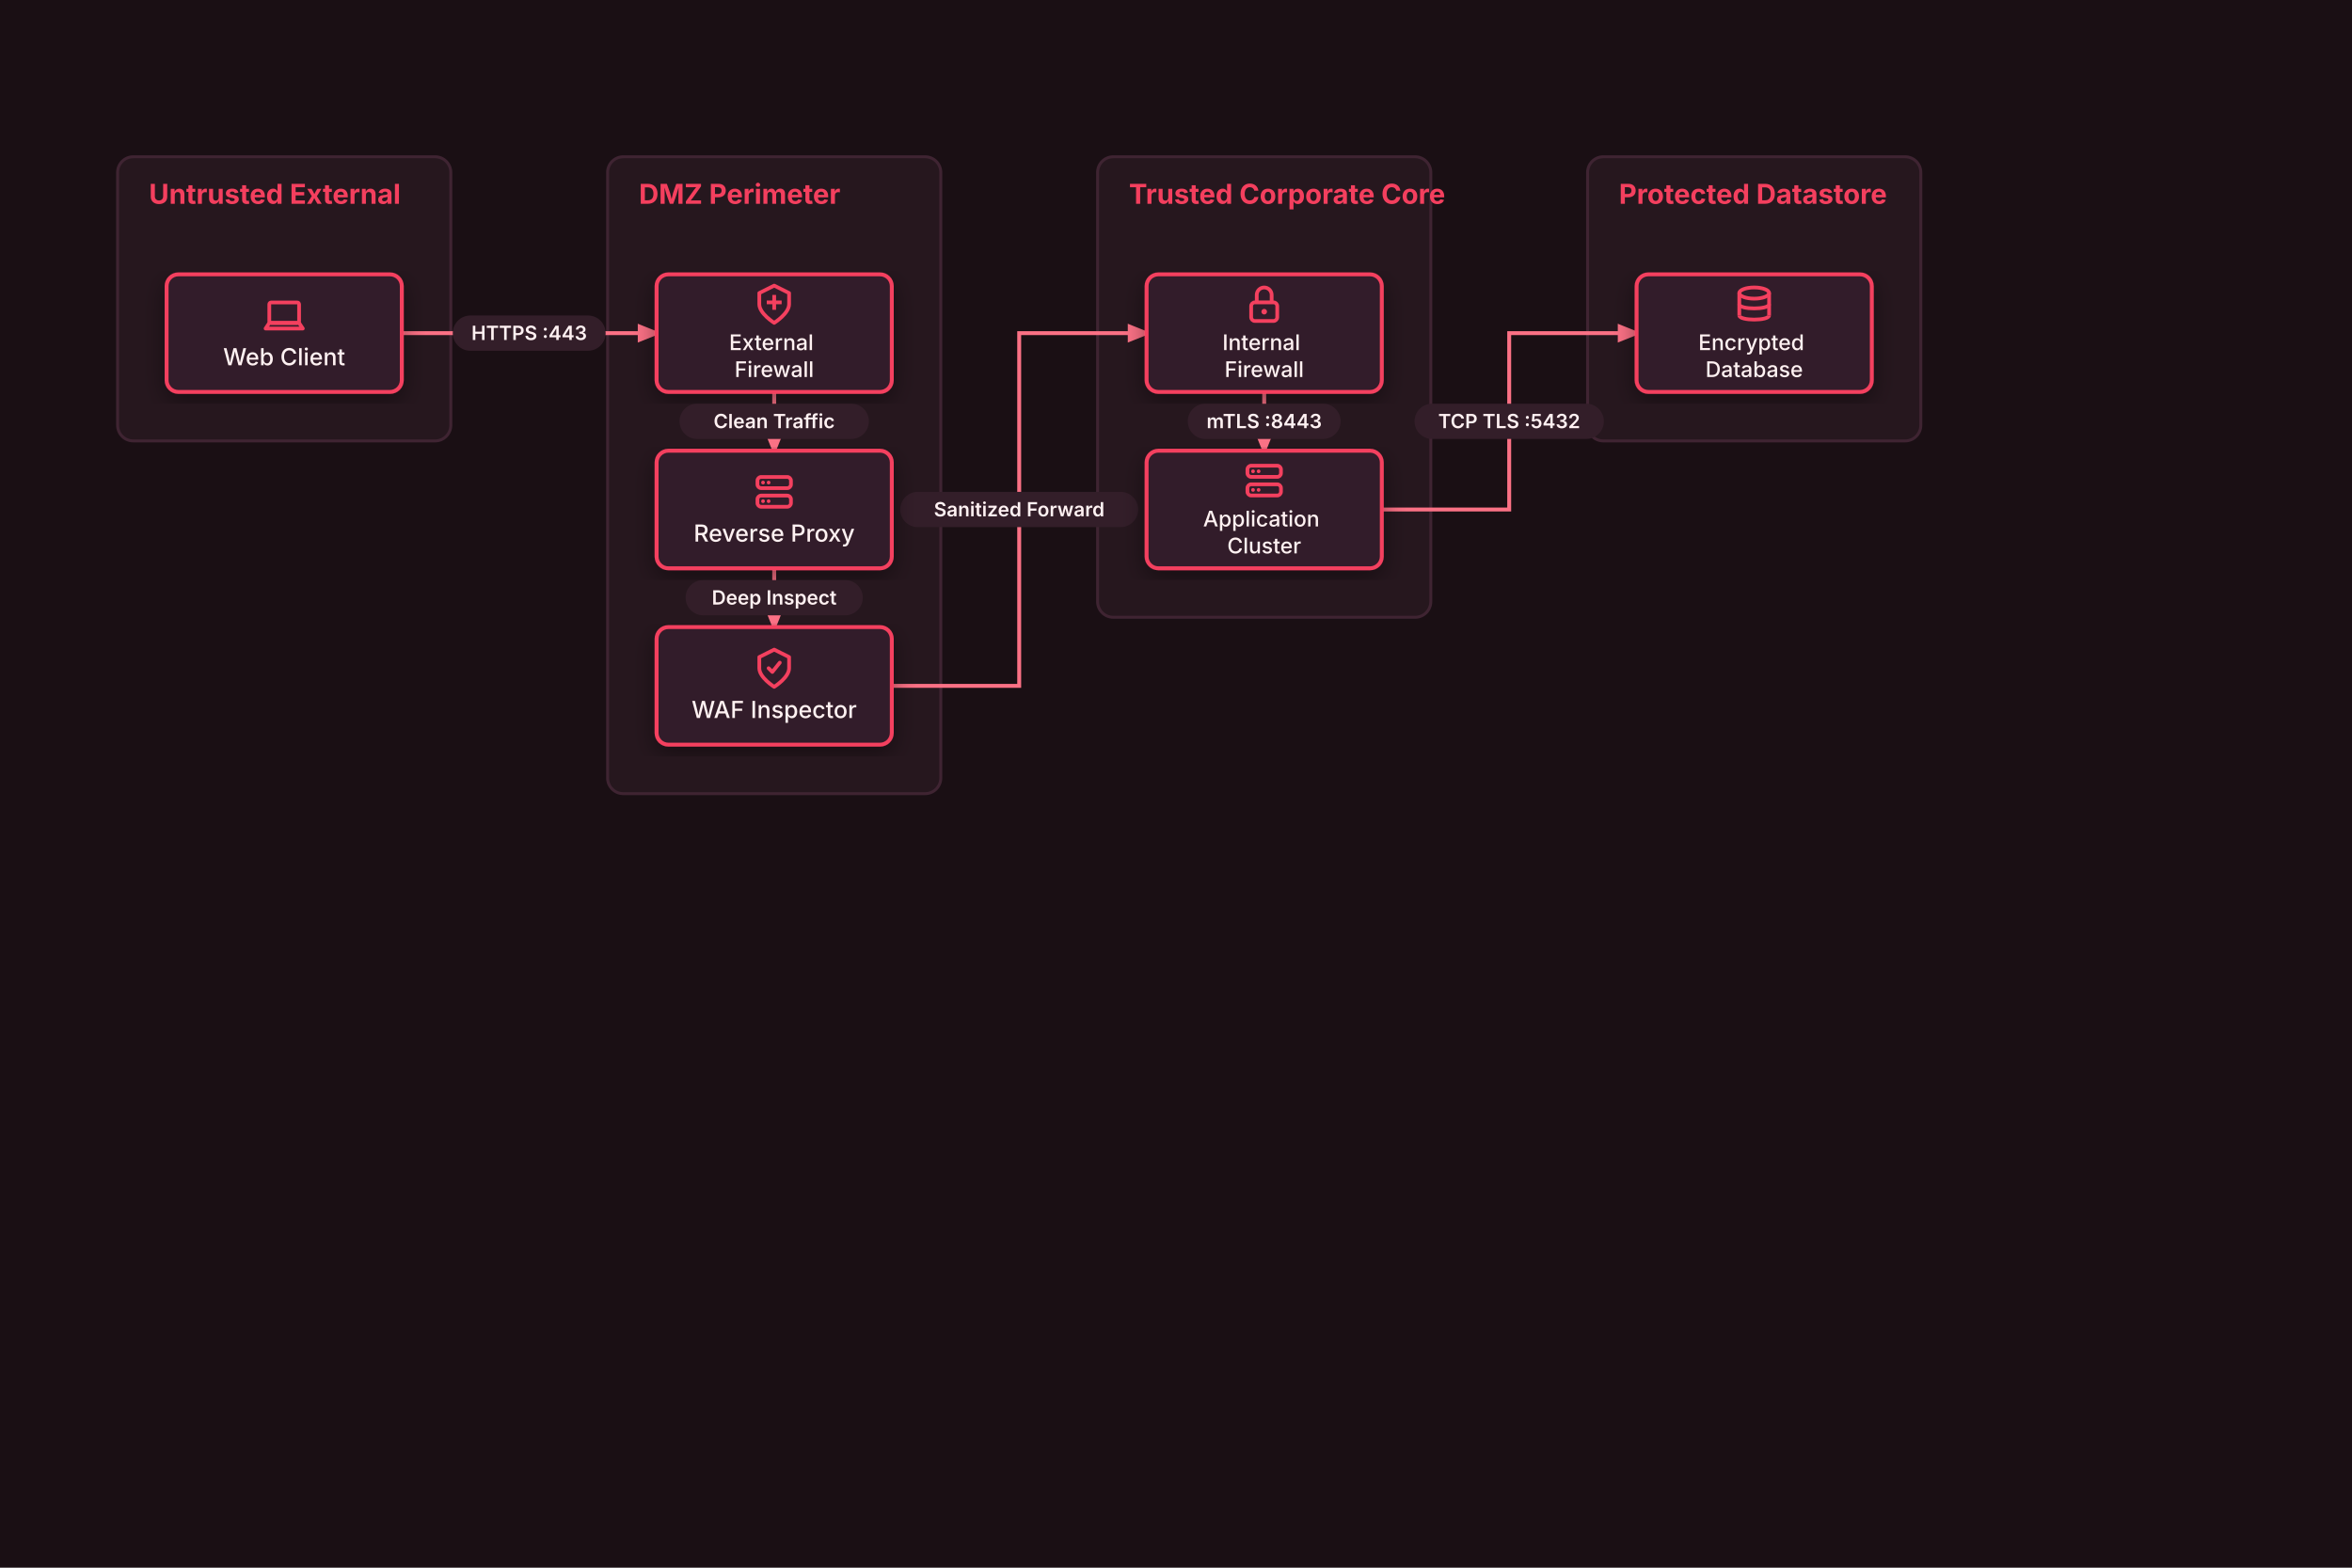
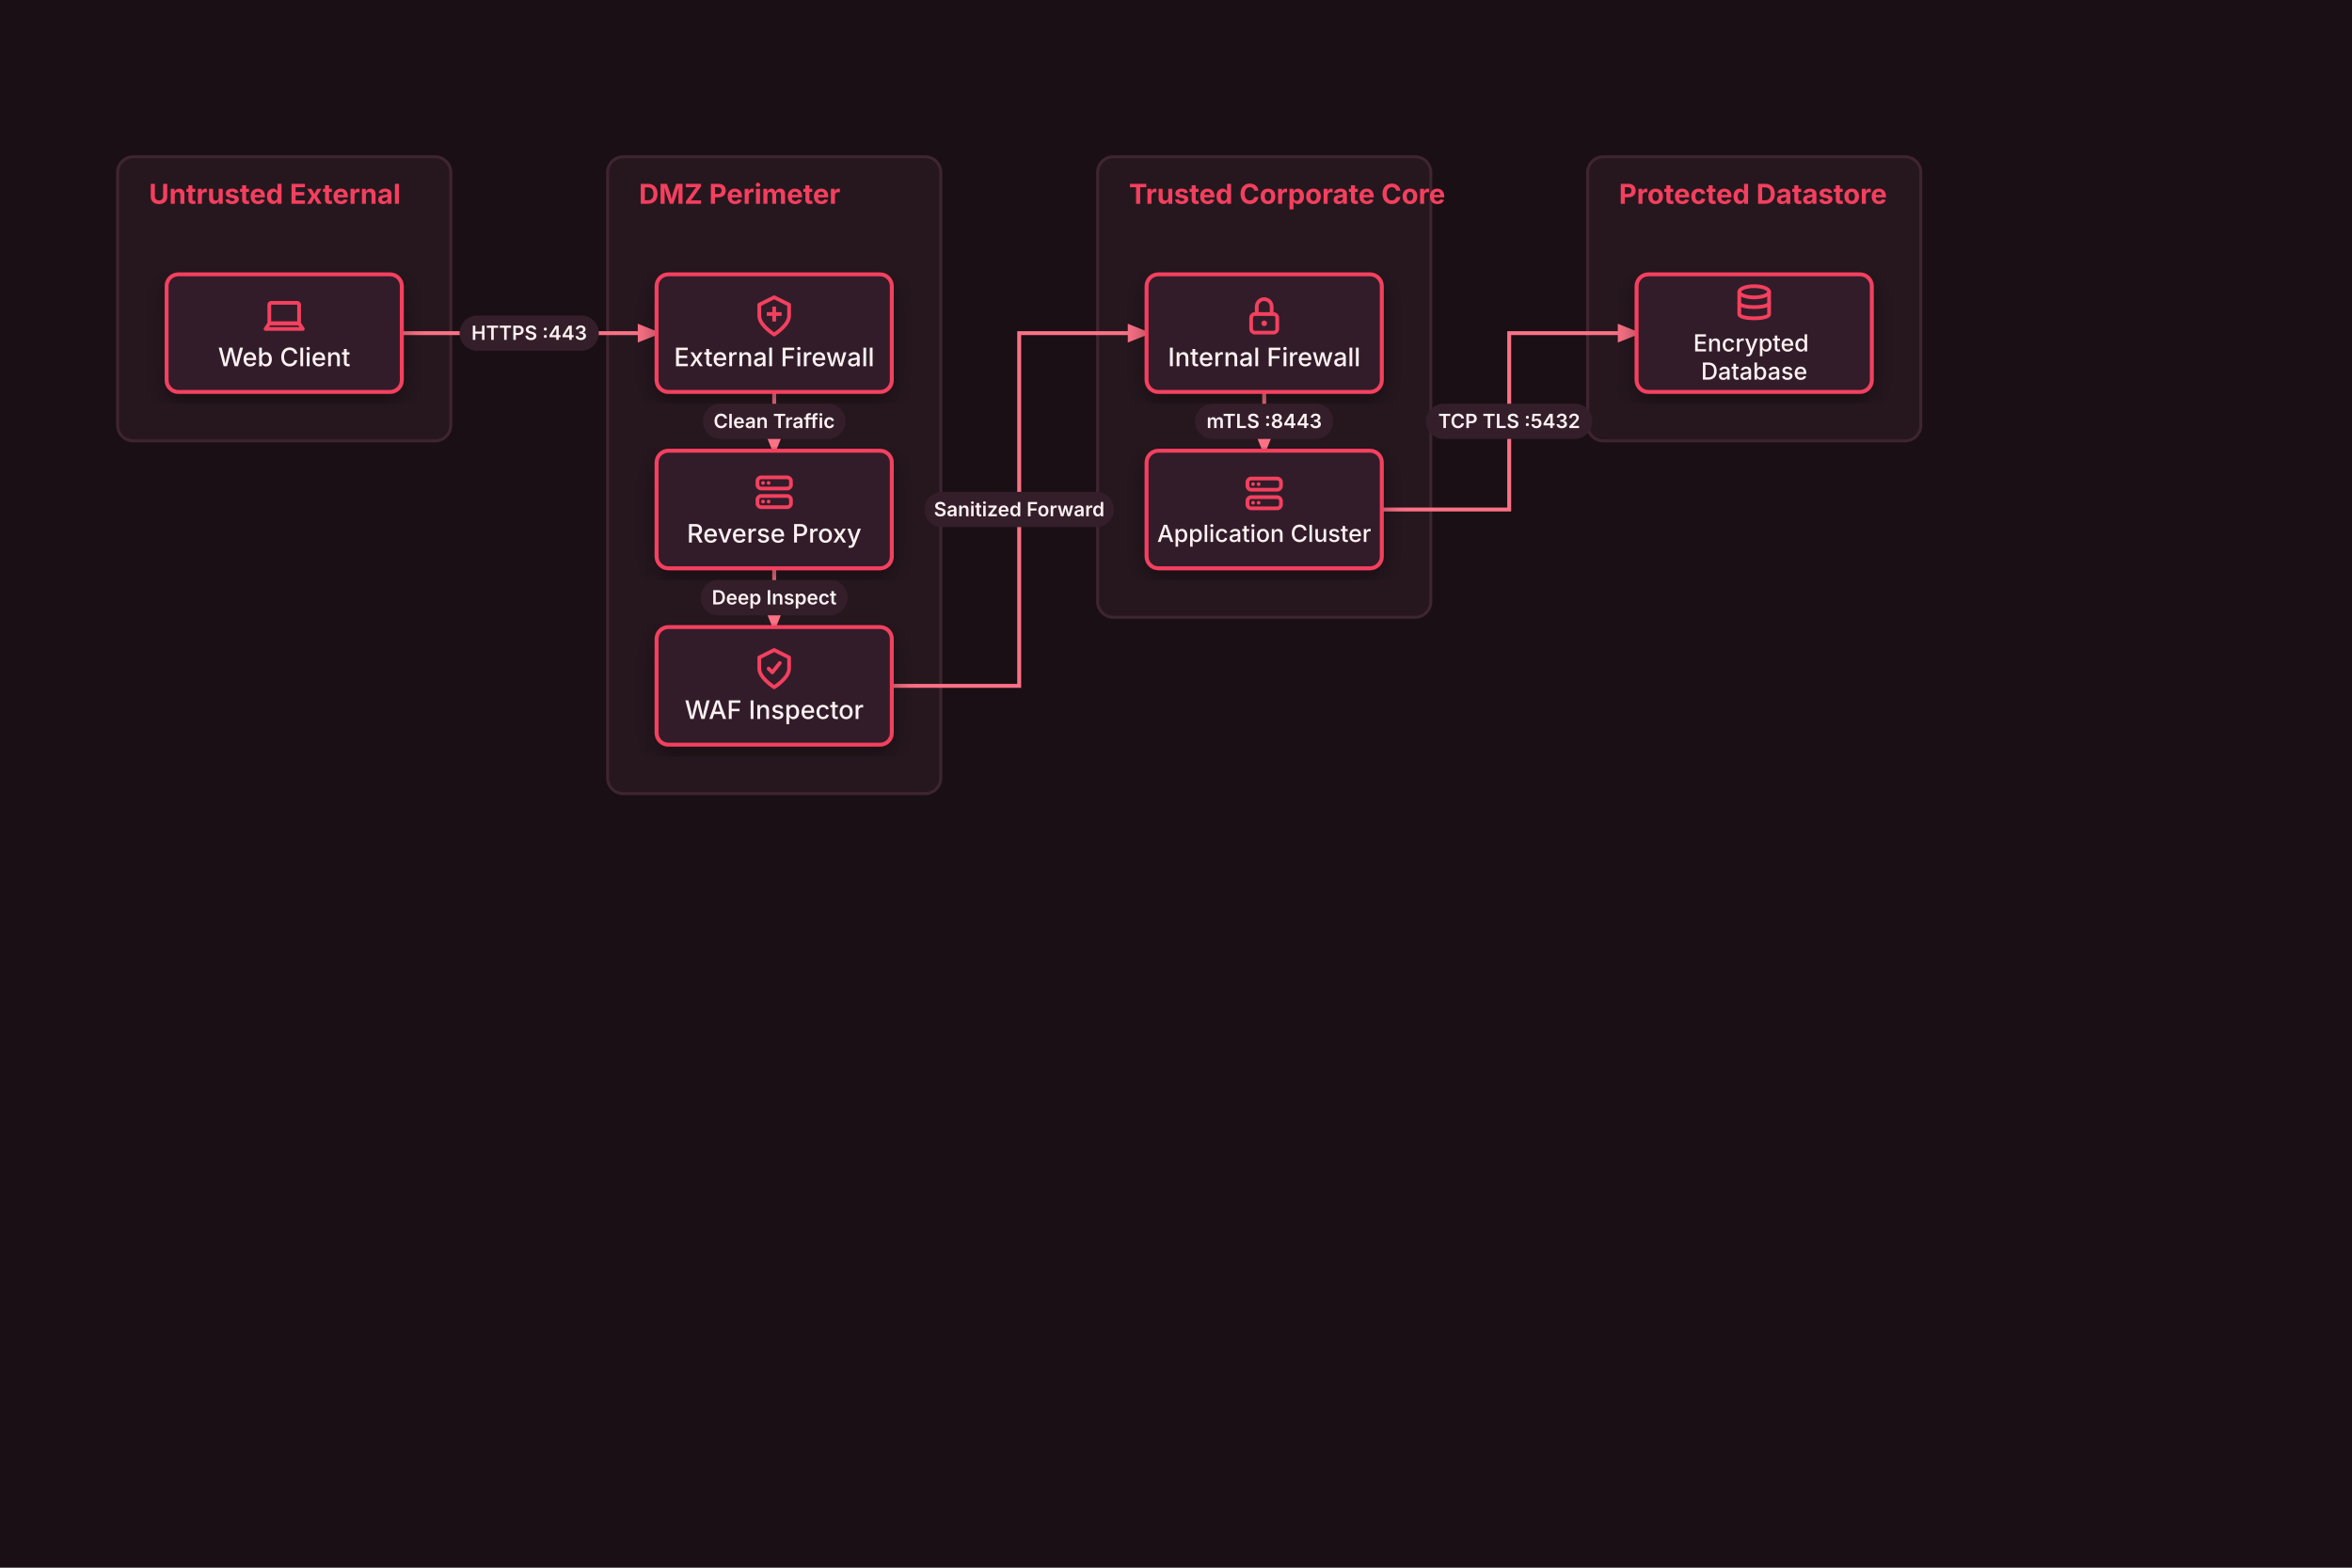
<svg xmlns="http://www.w3.org/2000/svg" viewBox="0 0 1200 800" width="1200" height="800">
  <defs>
    <marker id="arrow" viewBox="0 0 10 10" refX="8" refY="5" markerWidth="6" markerHeight="6" orient="auto-start-reverse">
      <path d="M 0 1 L 10 5 L 0 9 z" fill="#F43F5E" />
    </marker>
    <marker id="arrow-tail" viewBox="0 0 10 10" refX="2" refY="5" markerWidth="6" markerHeight="6" orient="auto">
      <path d="M 10 1 L 0 5 L 10 9 z" fill="#F43F5E" />
    </marker>
    <marker id="arrow-FB7185" viewBox="0 0 10 10" refX="8" refY="5" markerWidth="6" markerHeight="6" orient="auto-start-reverse">
      <path d="M 0 1 L 10 5 L 0 9 z" fill="#FB7185" />
    </marker>
    <marker id="arrow-FB7185-tail" viewBox="0 0 10 10" refX="2" refY="5" markerWidth="6" markerHeight="6" orient="auto">
      <path d="M 10 1 L 0 5 L 10 9 z" fill="#FB7185" />
    </marker>
    <filter id="shadow" x="-10%" y="-10%" width="120%" height="120%">
      <feDropShadow dx="0" dy="4" stdDeviation="6" flood-color="#000000" flood-opacity="0.4" />
    </filter>
  </defs>
  <rect width="100%" height="100%" fill="#1A0F14" />
  <g id="group_1">
    <rect x="60.0" y="80.0" width="170.0" height="145.0" rx="8" fill="#26171E" stroke="#3F2432" stroke-width="1.5" />
-     <text x="76.0" y="104.0" fill="#F43F5E" font-family="Inter, -apple-system, BlinkMacSystemFont, 'Segoe UI', Roboto, sans-serif" font-size="14" font-weight="bold">Untrusted External</text>
+     <text x="76" y="104" fill="#F43F5E" font-family="Inter, -apple-system, BlinkMacSystemFont, 'Segoe UI', Roboto, sans-serif" font-size="14" font-weight="700" text-anchor="start">Untrusted External</text>
  </g>
  <g id="group_2">
    <rect x="310.0" y="80.0" width="170.0" height="325.0" rx="8" fill="#26171E" stroke="#3F2432" stroke-width="1.5" />
-     <text x="326.0" y="104.0" fill="#F43F5E" font-family="Inter, -apple-system, BlinkMacSystemFont, 'Segoe UI', Roboto, sans-serif" font-size="14" font-weight="bold">DMZ Perimeter</text>
+     <text x="326" y="104" fill="#F43F5E" font-family="Inter, -apple-system, BlinkMacSystemFont, 'Segoe UI', Roboto, sans-serif" font-size="14" font-weight="700" text-anchor="start">DMZ Perimeter</text>
  </g>
  <g id="group_3">
    <rect x="560.0" y="80.0" width="170.0" height="235.0" rx="8" fill="#26171E" stroke="#3F2432" stroke-width="1.5" />
-     <text x="576.0" y="104.0" fill="#F43F5E" font-family="Inter, -apple-system, BlinkMacSystemFont, 'Segoe UI', Roboto, sans-serif" font-size="14" font-weight="bold">Trusted Corporate Core</text>
+     <text x="576" y="104" fill="#F43F5E" font-family="Inter, -apple-system, BlinkMacSystemFont, 'Segoe UI', Roboto, sans-serif" font-size="14" font-weight="700" text-anchor="start">Trusted Corporate Core</text>
  </g>
  <g id="group_4">
    <rect x="810.0" y="80.0" width="170.0" height="145.0" rx="8" fill="#26171E" stroke="#3F2432" stroke-width="1.5" />
-     <text x="826.0" y="104.0" fill="#F43F5E" font-family="Inter, -apple-system, BlinkMacSystemFont, 'Segoe UI', Roboto, sans-serif" font-size="14" font-weight="bold">Protected Datastore</text>
+     <text x="826" y="104" fill="#F43F5E" font-family="Inter, -apple-system, BlinkMacSystemFont, 'Segoe UI', Roboto, sans-serif" font-size="14" font-weight="700" text-anchor="start">Protected Datastore</text>
  </g>
  <path d="M 205.0 170.0 L 335.0 170.0" fill="none" stroke="#FB7185" stroke-width="2" marker-end="url(#arrow-FB7185)" />
-   <g class="badge">
-     <rect x="231.0" y="161.0" width="78.0" height="18.0" rx="9.0" fill="#331E29" />
-     <text x="270.0" y="173.5" fill="#FFF1F2" font-size="10.0" font-family="Inter, -apple-system, BlinkMacSystemFont, 'Segoe UI', Roboto, sans-serif" font-weight="600" text-anchor="middle">HTTPS :443</text>
-   </g>
  <path d="M 395.0 200.0 L 395.0 230.0" fill="none" stroke="#FB7185" stroke-width="2" marker-end="url(#arrow-FB7185)" />
-   <g class="badge">
-     <rect x="346.7" y="206.0" width="96.6" height="18.0" rx="9.0" fill="#331E29" />
-     <text x="395.0" y="218.5" fill="#FFF1F2" font-size="10.0" font-family="Inter, -apple-system, BlinkMacSystemFont, 'Segoe UI', Roboto, sans-serif" font-weight="600" text-anchor="middle">Clean Traffic</text>
-   </g>
  <path d="M 395.0 290.0 L 395.0 320.0" fill="none" stroke="#FB7185" stroke-width="2" marker-end="url(#arrow-FB7185)" />
-   <g class="badge">
-     <rect x="349.8" y="296.0" width="90.4" height="18.0" rx="9.0" fill="#331E29" />
-     <text x="395.0" y="308.5" fill="#FFF1F2" font-size="10.0" font-family="Inter, -apple-system, BlinkMacSystemFont, 'Segoe UI', Roboto, sans-serif" font-weight="600" text-anchor="middle">Deep Inspect</text>
-   </g>
  <path d="M 455.0 350.0 L 520.0 350.0 L 520.0 170.0 L 585.0 170.0" fill="none" stroke="#FB7185" stroke-width="2" marker-end="url(#arrow-FB7185)" />
-   <g class="badge">
-     <rect x="459.3" y="251.0" width="121.4" height="18.0" rx="9.0" fill="#331E29" />
-     <text x="520.0" y="263.5" fill="#FFF1F2" font-size="10.0" font-family="Inter, -apple-system, BlinkMacSystemFont, 'Segoe UI', Roboto, sans-serif" font-weight="600" text-anchor="middle">Sanitized Forward</text>
-   </g>
  <path d="M 645.0 200.0 L 645.0 230.0" fill="none" stroke="#FB7185" stroke-width="2" marker-end="url(#arrow-FB7185)" />
-   <g class="badge">
-     <rect x="606.0" y="206.0" width="78.0" height="18.0" rx="9.0" fill="#331E29" />
-     <text x="645.0" y="218.5" fill="#FFF1F2" font-size="10.0" font-family="Inter, -apple-system, BlinkMacSystemFont, 'Segoe UI', Roboto, sans-serif" font-weight="600" text-anchor="middle">mTLS :8443</text>
-   </g>
  <path d="M 705.0 260.0 L 770.0 260.0 L 770.0 170.0 L 835.0 170.0" fill="none" stroke="#FB7185" stroke-width="2" marker-end="url(#arrow-FB7185)" />
  <g class="badge">
-     <rect x="721.7" y="206.0" width="96.6" height="18.0" rx="9.0" fill="#331E29" />
-     <text x="770.0" y="218.5" fill="#FFF1F2" font-size="10.0" font-family="Inter, -apple-system, BlinkMacSystemFont, 'Segoe UI', Roboto, sans-serif" font-weight="600" text-anchor="middle">TCP TLS :5432</text>
+     <rect x="234.49" y="161.0" width="71.02" height="18.0" rx="9.0" fill="#331E29" />
+     <text x="270" y="173.44" fill="#FFF1F2" font-family="Inter, -apple-system, BlinkMacSystemFont, 'Segoe UI', Roboto, sans-serif" font-size="10" font-weight="600" text-anchor="middle">HTTPS :443</text>
+   </g>
+   <g class="badge">
+     <rect x="358.658" y="206.0" width="72.685" height="18.0" rx="9.0" fill="#331E29" />
+     <text x="395" y="218.44" fill="#FFF1F2" font-family="Inter, -apple-system, BlinkMacSystemFont, 'Segoe UI', Roboto, sans-serif" font-size="10" font-weight="600" text-anchor="middle">Clean Traffic</text>
+   </g>
+   <g class="badge">
+     <rect x="357.537" y="296.0" width="74.926" height="18.0" rx="9.0" fill="#331E29" />
+     <text x="395" y="308.44" fill="#FFF1F2" font-family="Inter, -apple-system, BlinkMacSystemFont, 'Segoe UI', Roboto, sans-serif" font-size="10" font-weight="600" text-anchor="middle">Deep Inspect</text>
+   </g>
+   <g class="badge">
+     <rect x="471.705" y="251.0" width="96.591" height="18.0" rx="9.0" fill="#331E29" />
+     <text x="520" y="263.44" fill="#FFF1F2" font-family="Inter, -apple-system, BlinkMacSystemFont, 'Segoe UI', Roboto, sans-serif" font-size="10" font-weight="600" text-anchor="middle">Sanitized Forward</text>
+   </g>
+   <g class="badge">
+     <rect x="609.764" y="206.0" width="70.473" height="18.0" rx="9.0" fill="#331E29" />
+     <text x="645" y="218.44" fill="#FFF1F2" font-family="Inter, -apple-system, BlinkMacSystemFont, 'Segoe UI', Roboto, sans-serif" font-size="10" font-weight="600" text-anchor="middle">mTLS :8443</text>
+   </g>
+   <g class="badge">
+     <rect x="727.54" y="206.0" width="84.921" height="18.0" rx="9.0" fill="#331E29" />
+     <text x="770" y="218.44" fill="#FFF1F2" font-family="Inter, -apple-system, BlinkMacSystemFont, 'Segoe UI', Roboto, sans-serif" font-size="10" font-weight="600" text-anchor="middle">TCP TLS :5432</text>
  </g>
  <g id="client" filter="url(#shadow)">
    <rect x="85.0" y="140.0" width="120.0" height="60.0" rx="6.0" fill="#331E29" stroke="#F43F5E" stroke-width="2.0" />
-     <g class="icon icon-laptop" transform="translate(133.6, 149.6) scale(0.95)">
+     <g class="icon icon-laptop" transform="translate(133.6, 149.8) scale(0.95)">
      <rect x="4" y="5" width="16" height="11" rx="1" fill="none" stroke="#F43F5E" stroke-width="2.0" />
      <path d="M 2 19 H 22 L 20 16 H 4 Z" fill="none" stroke="#F43F5E" stroke-width="2.0" stroke-linejoin="round" />
    </g>
-     <text x="145.0" y="186.4" text-anchor="middle" fill="#FFF1F2" font-family="Inter, -apple-system, BlinkMacSystemFont, 'Segoe UI', Roboto, sans-serif" font-size="12" font-weight="500">Web Client</text>
+     <text x="145" y="186.87" fill="#FFF1F2" font-family="Inter, -apple-system, BlinkMacSystemFont, 'Segoe UI', Roboto, sans-serif" font-size="13" font-weight="500" text-anchor="middle">Web Client</text>
  </g>
  <g id="ext_fw" filter="url(#shadow)">
    <rect x="335.0" y="140.0" width="120.0" height="60.0" rx="6.0" fill="#331E29" stroke="#F43F5E" stroke-width="2.0" />
-     <g class="icon icon-firewall" transform="translate(383.6, 143.85) scale(0.95)">
+     <g class="icon icon-firewall" transform="translate(383.6, 149.8) scale(0.95)">
      <path d="M 12 2 L 20 6 V 12 C 20 17 12 22 12 22 C 12 22 4 17 4 12 V 6 Z" fill="none" stroke="#F43F5E" stroke-width="2.0" stroke-linejoin="round" />
      <line x1="8" y1="11" x2="16" y2="11" stroke="#F43F5E" stroke-width="2.0" />
      <line x1="12" y1="7" x2="12" y2="15" stroke="#F43F5E" stroke-width="2.0" />
    </g>
-     <text x="395.0" y="178.65" text-anchor="middle" fill="#FFF1F2" font-family="Inter, -apple-system, BlinkMacSystemFont, 'Segoe UI', Roboto, sans-serif" font-size="11.0" font-weight="500">
-       <tspan x="395.0" dy="0">External</tspan>
-       <tspan x="395.0" dy="13.75">Firewall</tspan>
-     </text>
+     <text x="395" y="186.87" fill="#FFF1F2" font-family="Inter, -apple-system, BlinkMacSystemFont, 'Segoe UI', Roboto, sans-serif" font-size="13" font-weight="500" text-anchor="middle">External Firewall</text>
  </g>
  <g id="proxy" filter="url(#shadow)">
    <rect x="335.0" y="230.0" width="120.0" height="60.0" rx="6.0" fill="#331E29" stroke="#F43F5E" stroke-width="2.0" />
-     <g class="icon icon-server" transform="translate(383.6, 239.6) scale(0.95)">
+     <g class="icon icon-server" transform="translate(383.6, 239.8) scale(0.95)">
      <rect x="3" y="4" width="18" height="6" rx="2" fill="none" stroke="#F43F5E" stroke-width="2.0" />
      <rect x="3" y="14" width="18" height="6" rx="2" fill="none" stroke="#F43F5E" stroke-width="2.0" />
      <circle cx="6" cy="7" r="1" fill="#F43F5E" />
      <circle cx="9" cy="7" r="1" fill="#F43F5E" />
      <circle cx="6" cy="17" r="1" fill="#F43F5E" />
      <circle cx="9" cy="17" r="1" fill="#F43F5E" />
    </g>
-     <text x="395.0" y="276.4" text-anchor="middle" fill="#FFF1F2" font-family="Inter, -apple-system, BlinkMacSystemFont, 'Segoe UI', Roboto, sans-serif" font-size="12" font-weight="500">Reverse Proxy</text>
+     <text x="395" y="276.87" fill="#FFF1F2" font-family="Inter, -apple-system, BlinkMacSystemFont, 'Segoe UI', Roboto, sans-serif" font-size="13" font-weight="500" text-anchor="middle">Reverse Proxy</text>
  </g>
  <g id="waf" filter="url(#shadow)">
    <rect x="335.0" y="320.0" width="120.0" height="60.0" rx="6.0" fill="#331E29" stroke="#F43F5E" stroke-width="2.0" />
-     <g class="icon icon-shield_check" transform="translate(383.6, 329.6) scale(0.95)">
+     <g class="icon icon-shield_check" transform="translate(383.6, 329.8) scale(0.95)">
      <path d="M 12 2 L 20 6 V 12 C 20 17 12 22 12 22 C 12 22 4 17 4 12 V 6 Z" fill="none" stroke="#F43F5E" stroke-width="2.0" stroke-linejoin="round" />
      <polyline points="9,12 11,14 15,9" fill="none" stroke="#F43F5E" stroke-width="2.0" stroke-linecap="round" stroke-linejoin="round" />
    </g>
-     <text x="395.0" y="366.4" text-anchor="middle" fill="#FFF1F2" font-family="Inter, -apple-system, BlinkMacSystemFont, 'Segoe UI', Roboto, sans-serif" font-size="12" font-weight="500">WAF Inspector</text>
+     <text x="395" y="366.87" fill="#FFF1F2" font-family="Inter, -apple-system, BlinkMacSystemFont, 'Segoe UI', Roboto, sans-serif" font-size="13" font-weight="500" text-anchor="middle">WAF Inspector</text>
  </g>
  <g id="int_fw" filter="url(#shadow)">
    <rect x="585.0" y="140.0" width="120.0" height="60.0" rx="6.0" fill="#331E29" stroke="#F43F5E" stroke-width="2.0" />
-     <g class="icon icon-lock" transform="translate(633.6, 143.85) scale(0.95)">
+     <g class="icon icon-lock" transform="translate(633.6, 149.8) scale(0.95)">
      <rect x="5" y="11" width="14" height="10" rx="2" fill="none" stroke="#F43F5E" stroke-width="2.0" />
      <path d="M 8 11 V 7 A 4 4 0 0 1 16 7 V 11" fill="none" stroke="#F43F5E" stroke-width="2.0" />
      <circle cx="12" cy="16" r="1.5" fill="#F43F5E" />
    </g>
-     <text x="645.0" y="178.65" text-anchor="middle" fill="#FFF1F2" font-family="Inter, -apple-system, BlinkMacSystemFont, 'Segoe UI', Roboto, sans-serif" font-size="11.0" font-weight="500">
-       <tspan x="645.0" dy="0">Internal</tspan>
-       <tspan x="645.0" dy="13.75">Firewall</tspan>
-     </text>
+     <text x="645" y="186.87" fill="#FFF1F2" font-family="Inter, -apple-system, BlinkMacSystemFont, 'Segoe UI', Roboto, sans-serif" font-size="13" font-weight="500" text-anchor="middle">Internal Firewall</text>
  </g>
  <g id="app" filter="url(#shadow)">
    <rect x="585.0" y="230.0" width="120.0" height="60.0" rx="6.0" fill="#331E29" stroke="#F43F5E" stroke-width="2.0" />
-     <g class="icon icon-server" transform="translate(633.6, 233.85) scale(0.95)">
+     <g class="icon icon-server" transform="translate(633.6, 240.4) scale(0.95)">
      <rect x="3" y="4" width="18" height="6" rx="2" fill="none" stroke="#F43F5E" stroke-width="2.0" />
      <rect x="3" y="14" width="18" height="6" rx="2" fill="none" stroke="#F43F5E" stroke-width="2.0" />
      <circle cx="6" cy="7" r="1" fill="#F43F5E" />
      <circle cx="9" cy="7" r="1" fill="#F43F5E" />
      <circle cx="6" cy="17" r="1" fill="#F43F5E" />
      <circle cx="9" cy="17" r="1" fill="#F43F5E" />
    </g>
-     <text x="645.0" y="268.65" text-anchor="middle" fill="#FFF1F2" font-family="Inter, -apple-system, BlinkMacSystemFont, 'Segoe UI', Roboto, sans-serif" font-size="11.0" font-weight="500">
-       <tspan x="645.0" dy="0">Application</tspan>
-       <tspan x="645.0" dy="13.75">Cluster</tspan>
-     </text>
+     <text x="645" y="276.53" fill="#FFF1F2" font-family="Inter, -apple-system, BlinkMacSystemFont, 'Segoe UI', Roboto, sans-serif" font-size="12" font-weight="500" text-anchor="middle">Application Cluster</text>
  </g>
  <g id="db" filter="url(#shadow)">
    <rect x="835.0" y="140.0" width="120.0" height="60.0" rx="6.0" fill="#331E29" stroke="#F43F5E" stroke-width="2.0" />
-     <g class="icon icon-database" transform="translate(883.6, 143.85) scale(0.95)">
+     <g class="icon icon-database" transform="translate(883.6, 143.2) scale(0.95)">
      <ellipse cx="12" cy="6" rx="8" ry="3" fill="none" stroke="#F43F5E" stroke-width="2.0" />
      <path d="M 4 12 C 4 15 20 15 20 12" fill="none" stroke="#F43F5E" stroke-width="2.0" />
      <path d="M 4 18 C 4 21 20 21 20 18" fill="none" stroke="#F43F5E" stroke-width="2.0" />
      <line x1="4" y1="6" x2="4" y2="18" stroke="#F43F5E" stroke-width="2.0" />
      <line x1="20" y1="6" x2="20" y2="18" stroke="#F43F5E" stroke-width="2.0" />
    </g>
-     <text x="895.0" y="178.65" text-anchor="middle" fill="#FFF1F2" font-family="Inter, -apple-system, BlinkMacSystemFont, 'Segoe UI', Roboto, sans-serif" font-size="11.0" font-weight="500">
-       <tspan x="895.0" dy="0">Encrypted</tspan>
-       <tspan x="895.0" dy="13.75">Database</tspan>
+     <text x="895" y="179.33" text-anchor="middle" fill="#FFF1F2" font-family="Inter, -apple-system, BlinkMacSystemFont, 'Segoe UI', Roboto, sans-serif" font-size="12" font-weight="500">
+       <tspan x="895" dy="0">Encrypted</tspan>
+       <tspan x="895" dy="14.4">Database</tspan>
    </text>
  </g>
</svg>
